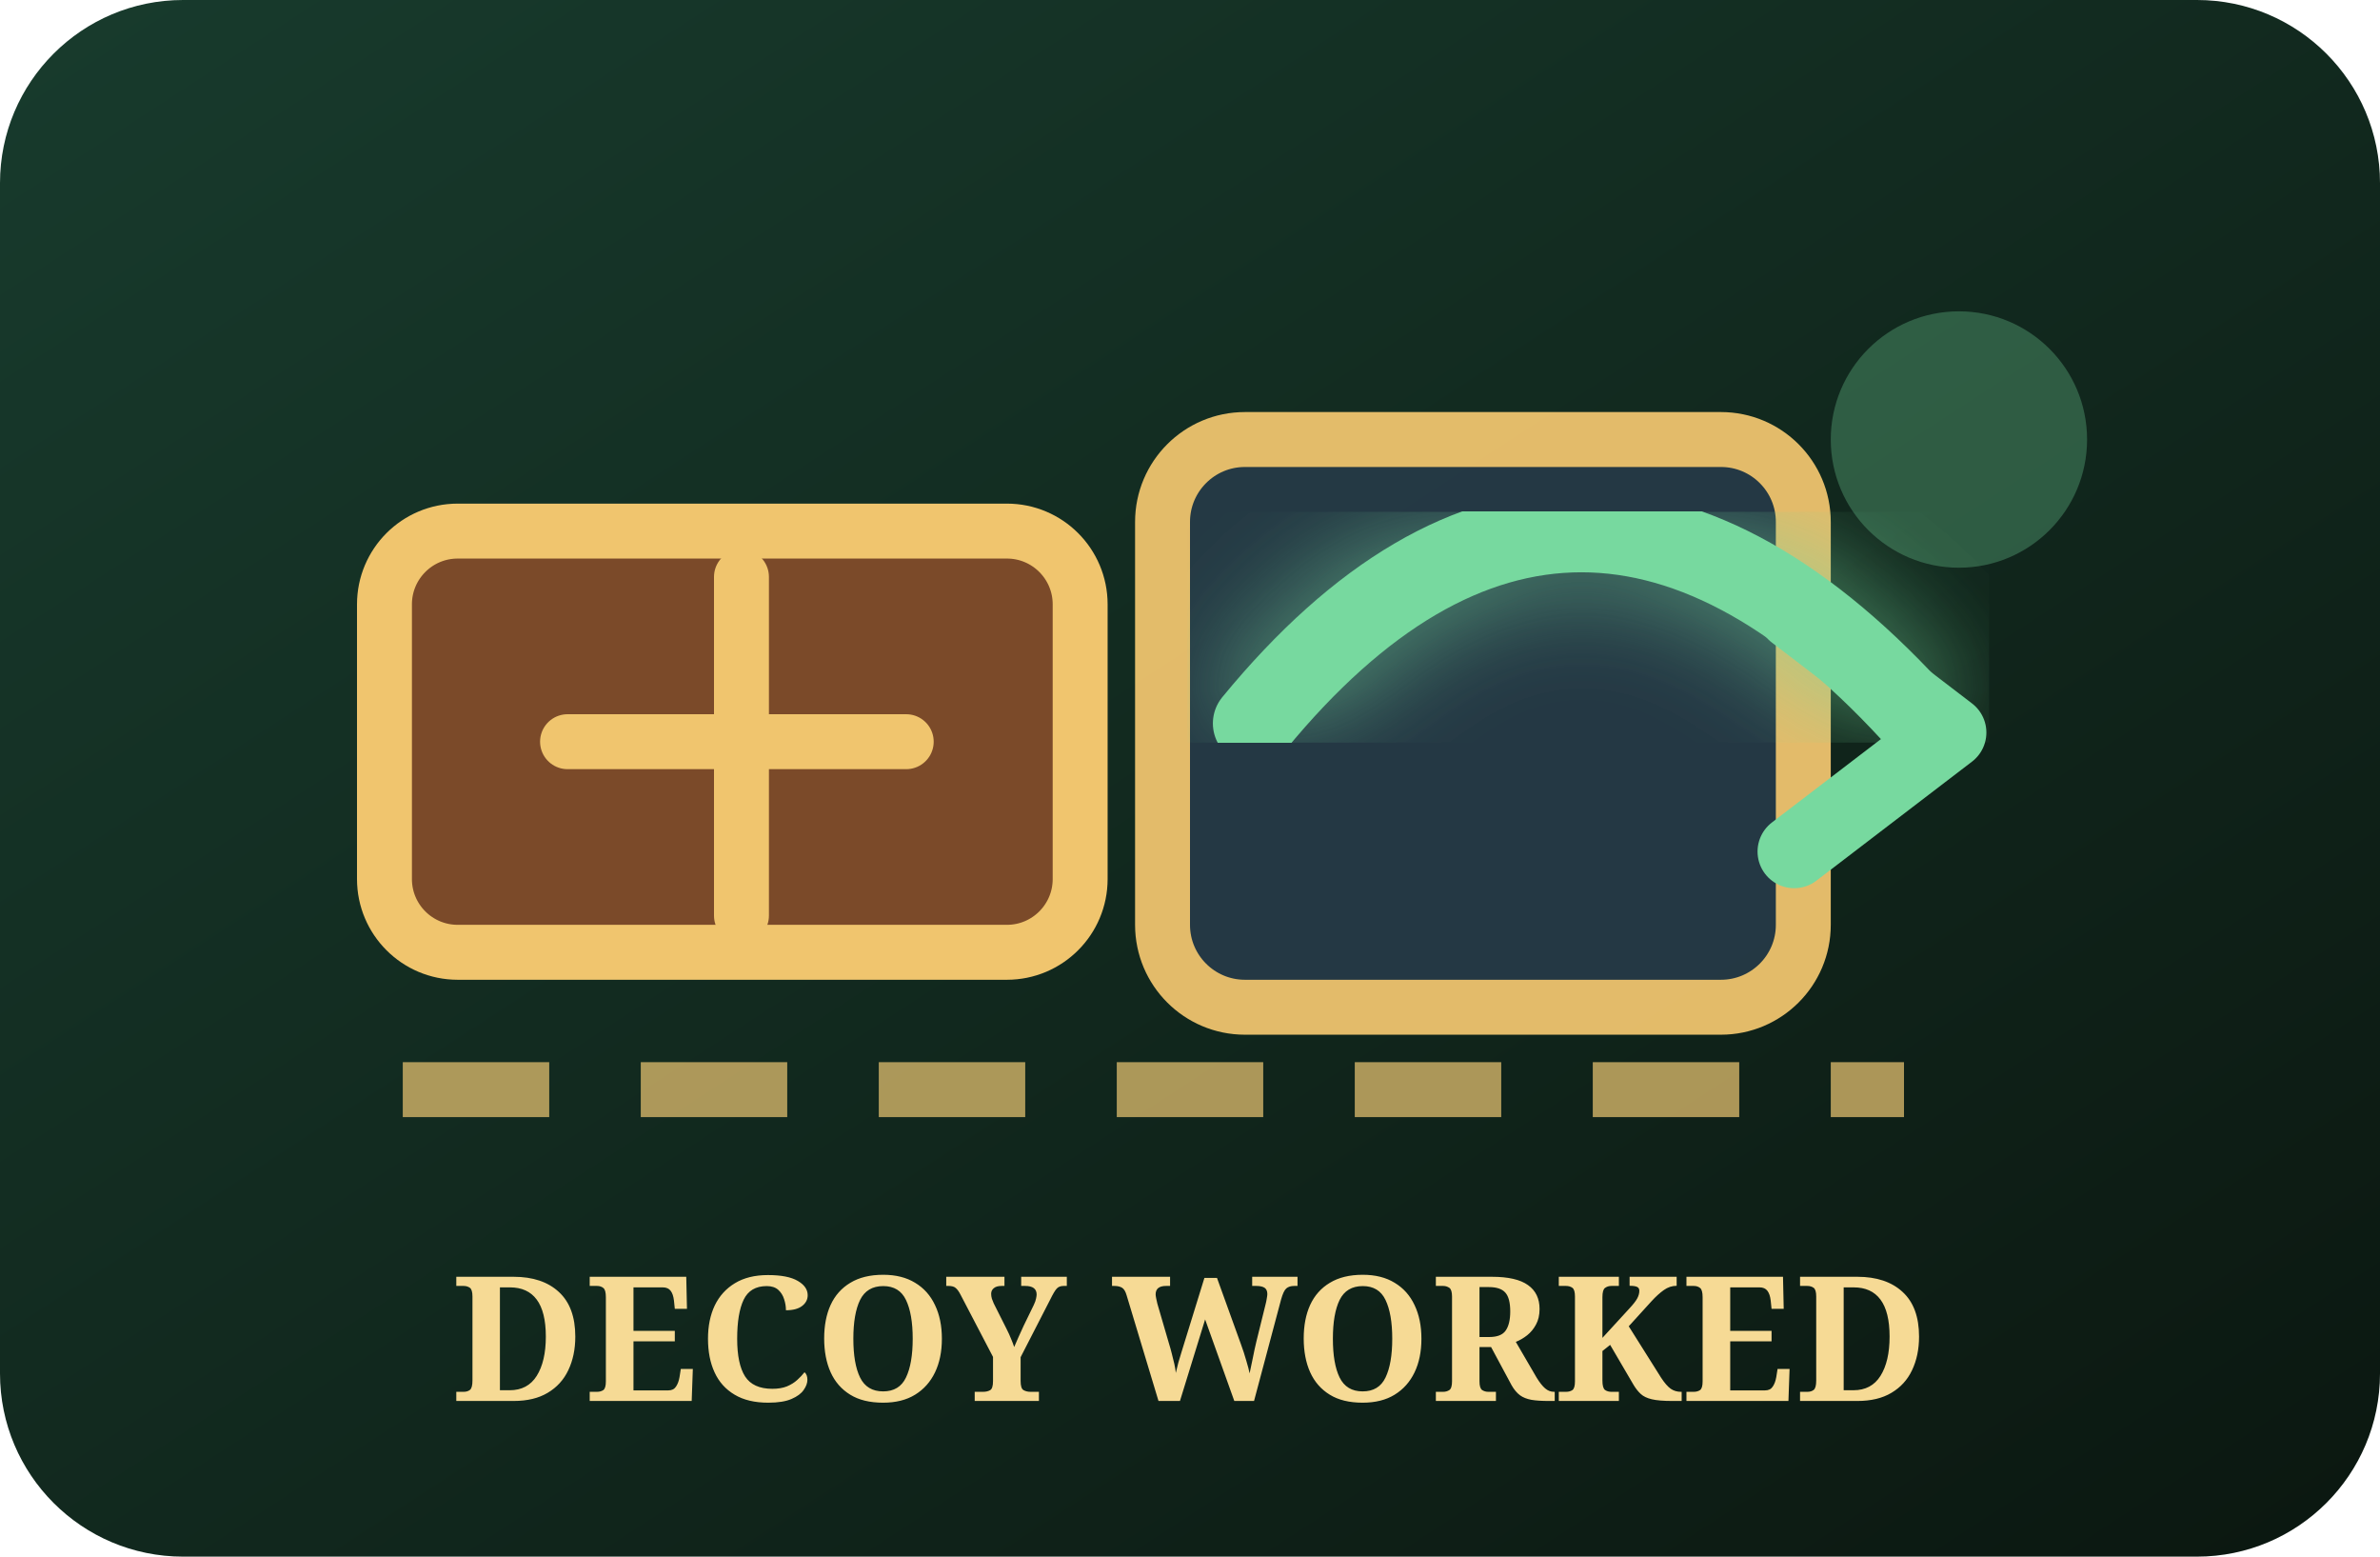
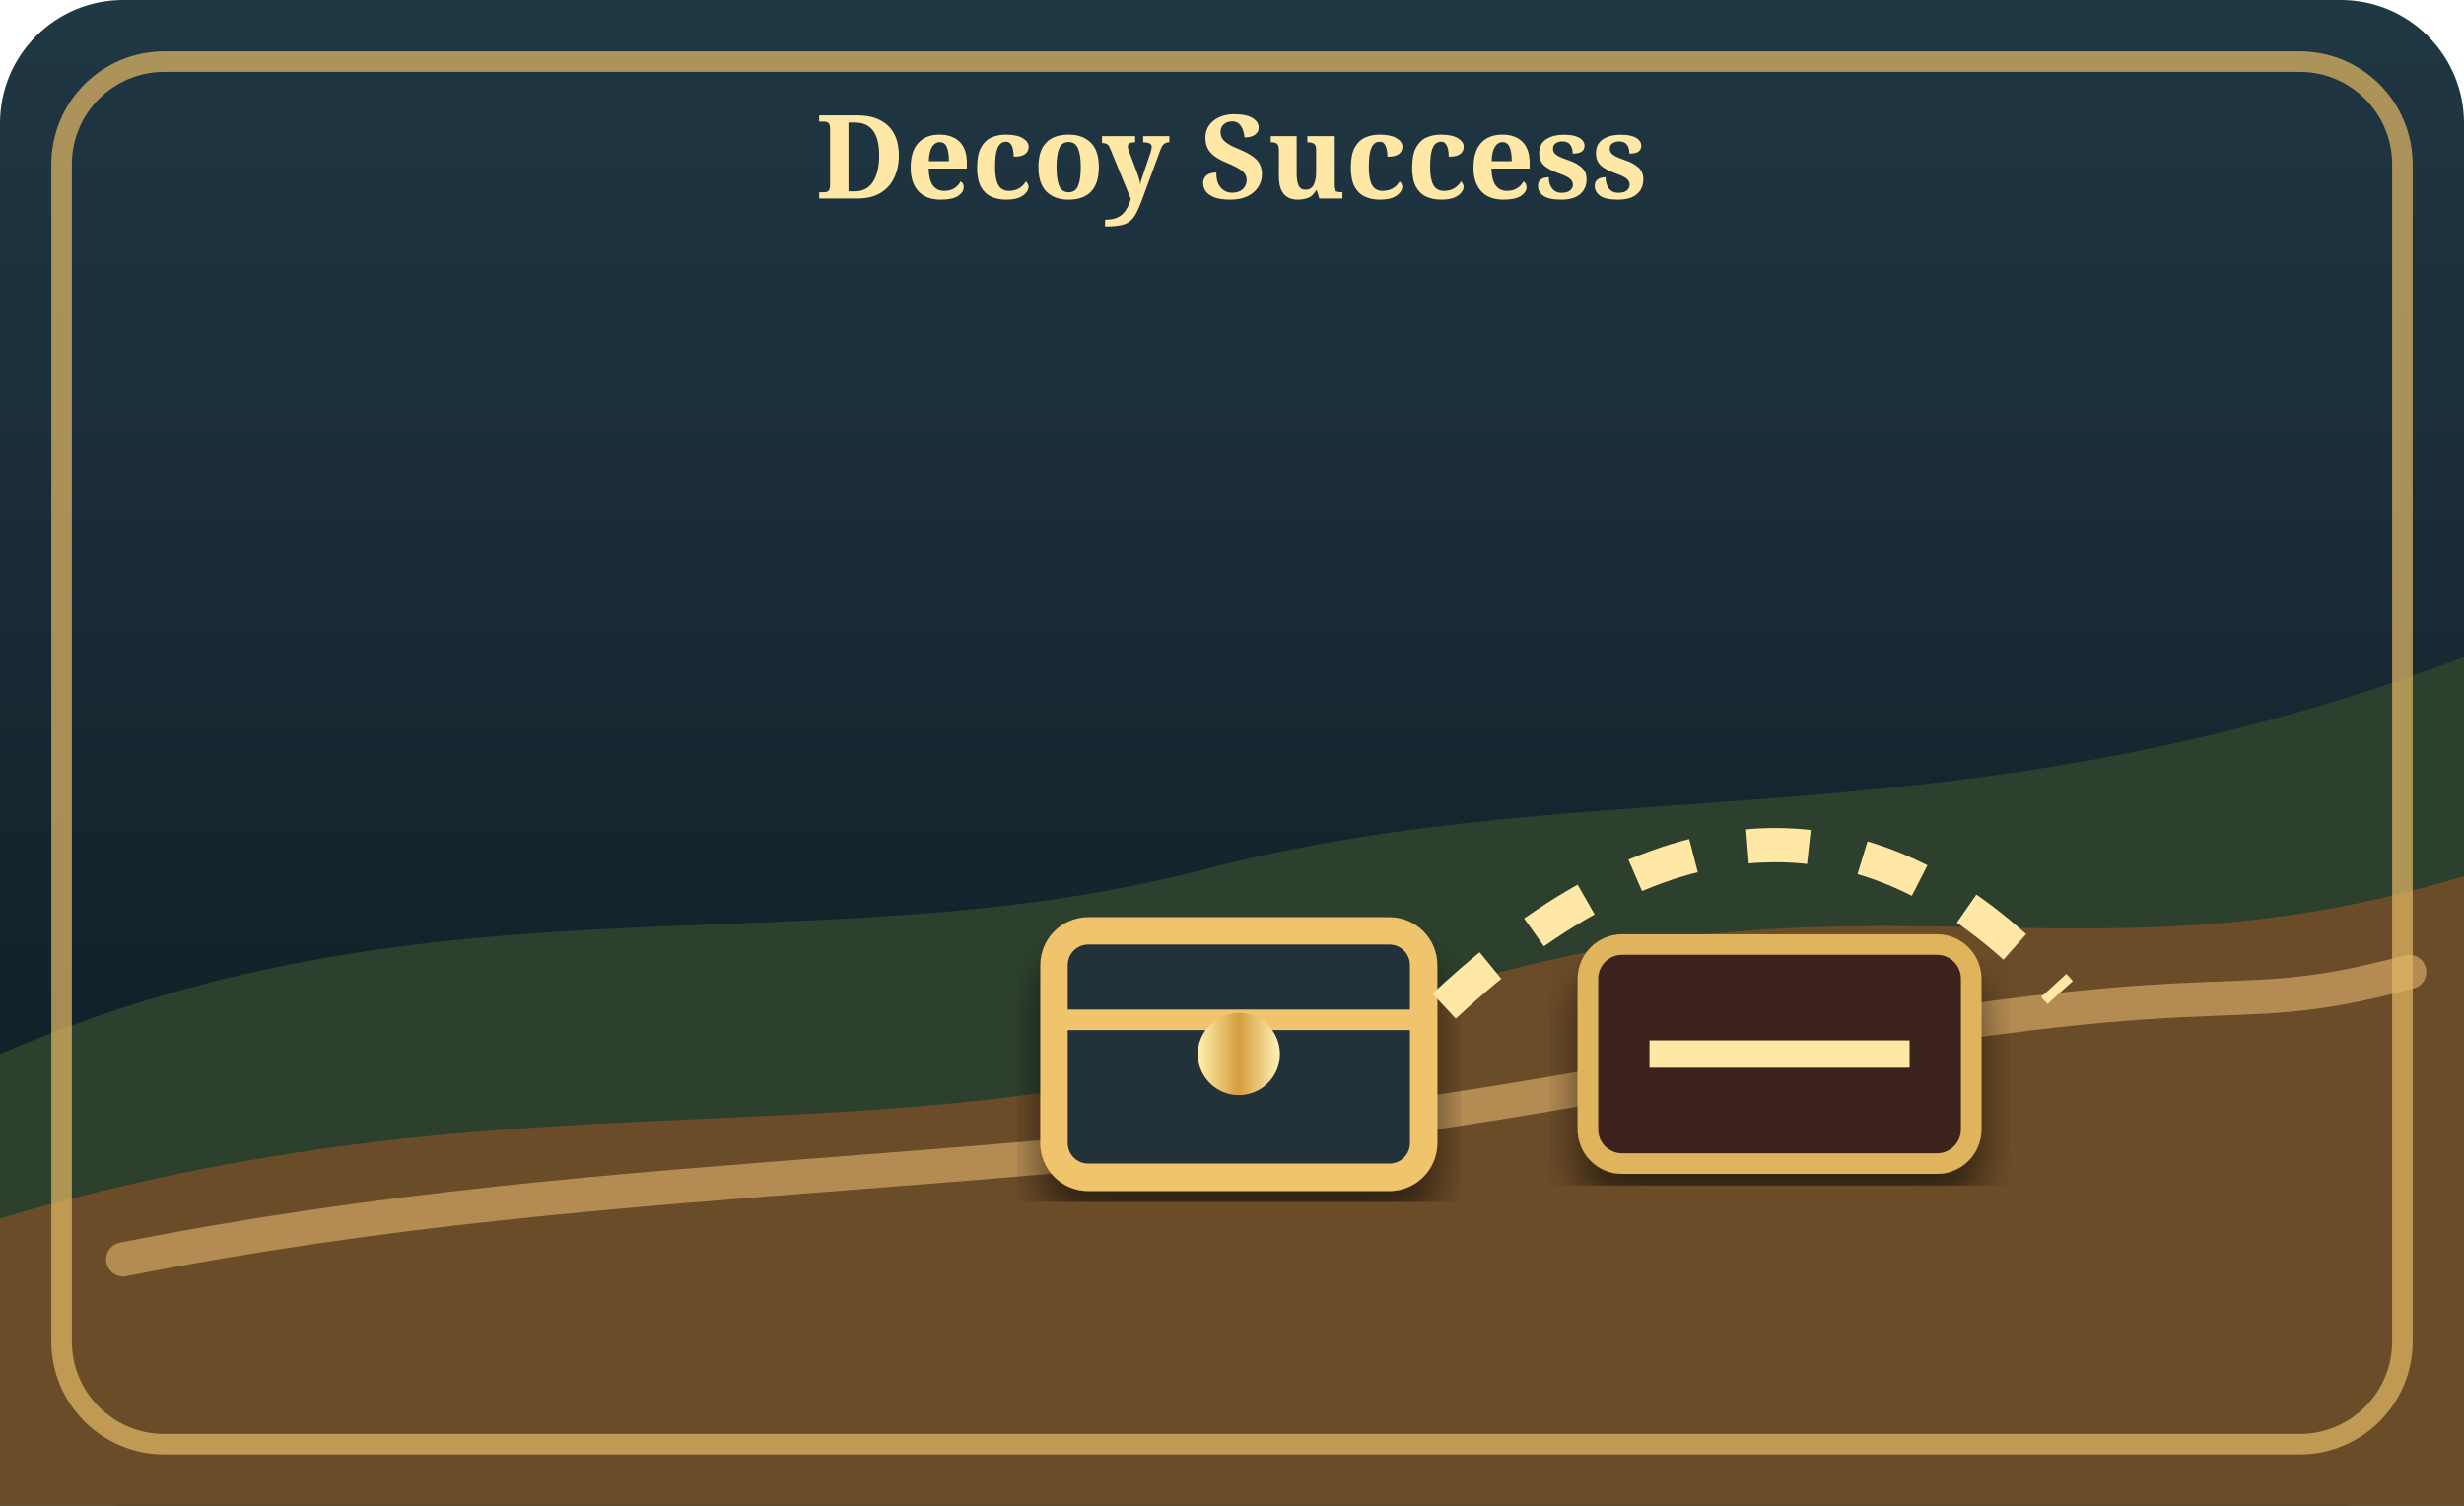
- <svg xmlns="http://www.w3.org/2000/svg" viewBox="0 0 260 170">
+ <svg xmlns="http://www.w3.org/2000/svg" viewBox="0 0 360 220" role="img" aria-label="Decoy Success">
  <defs>
-     <linearGradient id="bg" y1="0" y2="1">
-       <stop offset="0" stop-color="#183b2d" />
-       <stop offset="1" stop-color="#0b1710" />
+     <linearGradient id="sky" x1="0" x2="0" y1="0" y2="1">
+       <stop offset="0" stop-color="#203744" />
+       <stop offset="1" stop-color="#0d171d" />
    </linearGradient>
-     <filter id="greenGlow">
-       <feDropShadow dx="0" dy="0" stdDeviation="6" flood-color="#77d99f" flood-opacity=".68" />
+     <linearGradient id="gold" x1="0" x2="1">
+       <stop offset="0" stop-color="#fff0ae" />
+       <stop offset=".5" stop-color="#d59d3e" />
+       <stop offset="1" stop-color="#fff1b8" />
+     </linearGradient>
+     <filter id="shadow">
+       <feDropShadow dx="0" dy="5" stdDeviation="3" flood-color="#000" flood-opacity=".55" />
    </filter>
  </defs>
-   <rect width="260" height="170" rx="20" fill="url(#bg)" />
-   <rect x="42" y="58" width="76" height="46" rx="8" fill="#7b4a29" stroke="#f0c56e" stroke-width="6" />
-   <rect x="127" y="48" width="70" height="62" rx="9" fill="#253946" stroke="#f0c56e" stroke-width="6" opacity=".94" />
-   <path d="M62 81h37M81 63v37" stroke="#f0c56e" stroke-width="6" stroke-linecap="round" />
-   <path d="M137 79c23-28 48-28 73 0" fill="none" stroke="#77d99f" stroke-width="9" stroke-linecap="round" filter="url(#greenGlow)" />
-   <path d="M196 67l17 13-17 13" fill="none" stroke="#77d99f" stroke-width="8" stroke-linecap="round" stroke-linejoin="round" />
-   <path d="M44 119h164" stroke="#e0bd6d" stroke-width="6" stroke-dasharray="16 10" opacity=".75" />
-   <circle cx="214" cy="48" r="14" fill="#77d99f" opacity=".3" />
-   <text x="130" y="153" text-anchor="middle" font-family="Georgia,serif" font-size="19" font-weight="700" fill="#f6da95">DECOY WORKED</text>
+   <rect width="360" height="220" rx="18" fill="url(#sky)" />
+   <path d="M0 154 C65 126 118 142 176 127 S286 124 360 96 V220 H0z" fill="#2d402d" />
+   <path d="M0 178 C82 154 130 173 200 148 S301 146 360 128 V220 H0z" fill="#6b4c28" />
+   <path d="M18 184 C94 169 154 174 242 157 S322 150 352 142" fill="none" stroke="#d0a464" stroke-width="5" stroke-linecap="round" opacity=".72" />
+   <g filter="url(#shadow)">
+     <rect x="154" y="136" width="54" height="36" rx="5" fill="#213238" stroke="#f0c36d" stroke-width="4" />
+     <path d="M154 149h54" stroke="#f0c36d" stroke-width="3" />
+     <circle cx="181" cy="154" r="6" fill="url(#gold)" />
+   </g>
+   <g filter="url(#shadow)">
+     <rect x="232" y="138" width="56" height="32" rx="5" fill="#3a241b" stroke="#e0b45d" stroke-width="3" />
+     <path d="M241 154h38" stroke="#ffe7a6" stroke-width="4" />
+   </g>
+   <path d="M211 147c32-30 63-32 90-2" fill="none" stroke="#ffe7a6" stroke-width="5" stroke-dasharray="9 8" />
+   <rect x="9" y="9" width="342" height="202" rx="15" fill="none" stroke="#e1b764" stroke-width="3" opacity=".72" />
+   <text x="180" y="29" text-anchor="middle" font-family="Georgia,serif" font-size="17" font-weight="800" fill="#ffe7a6">Decoy Success</text>
</svg>
